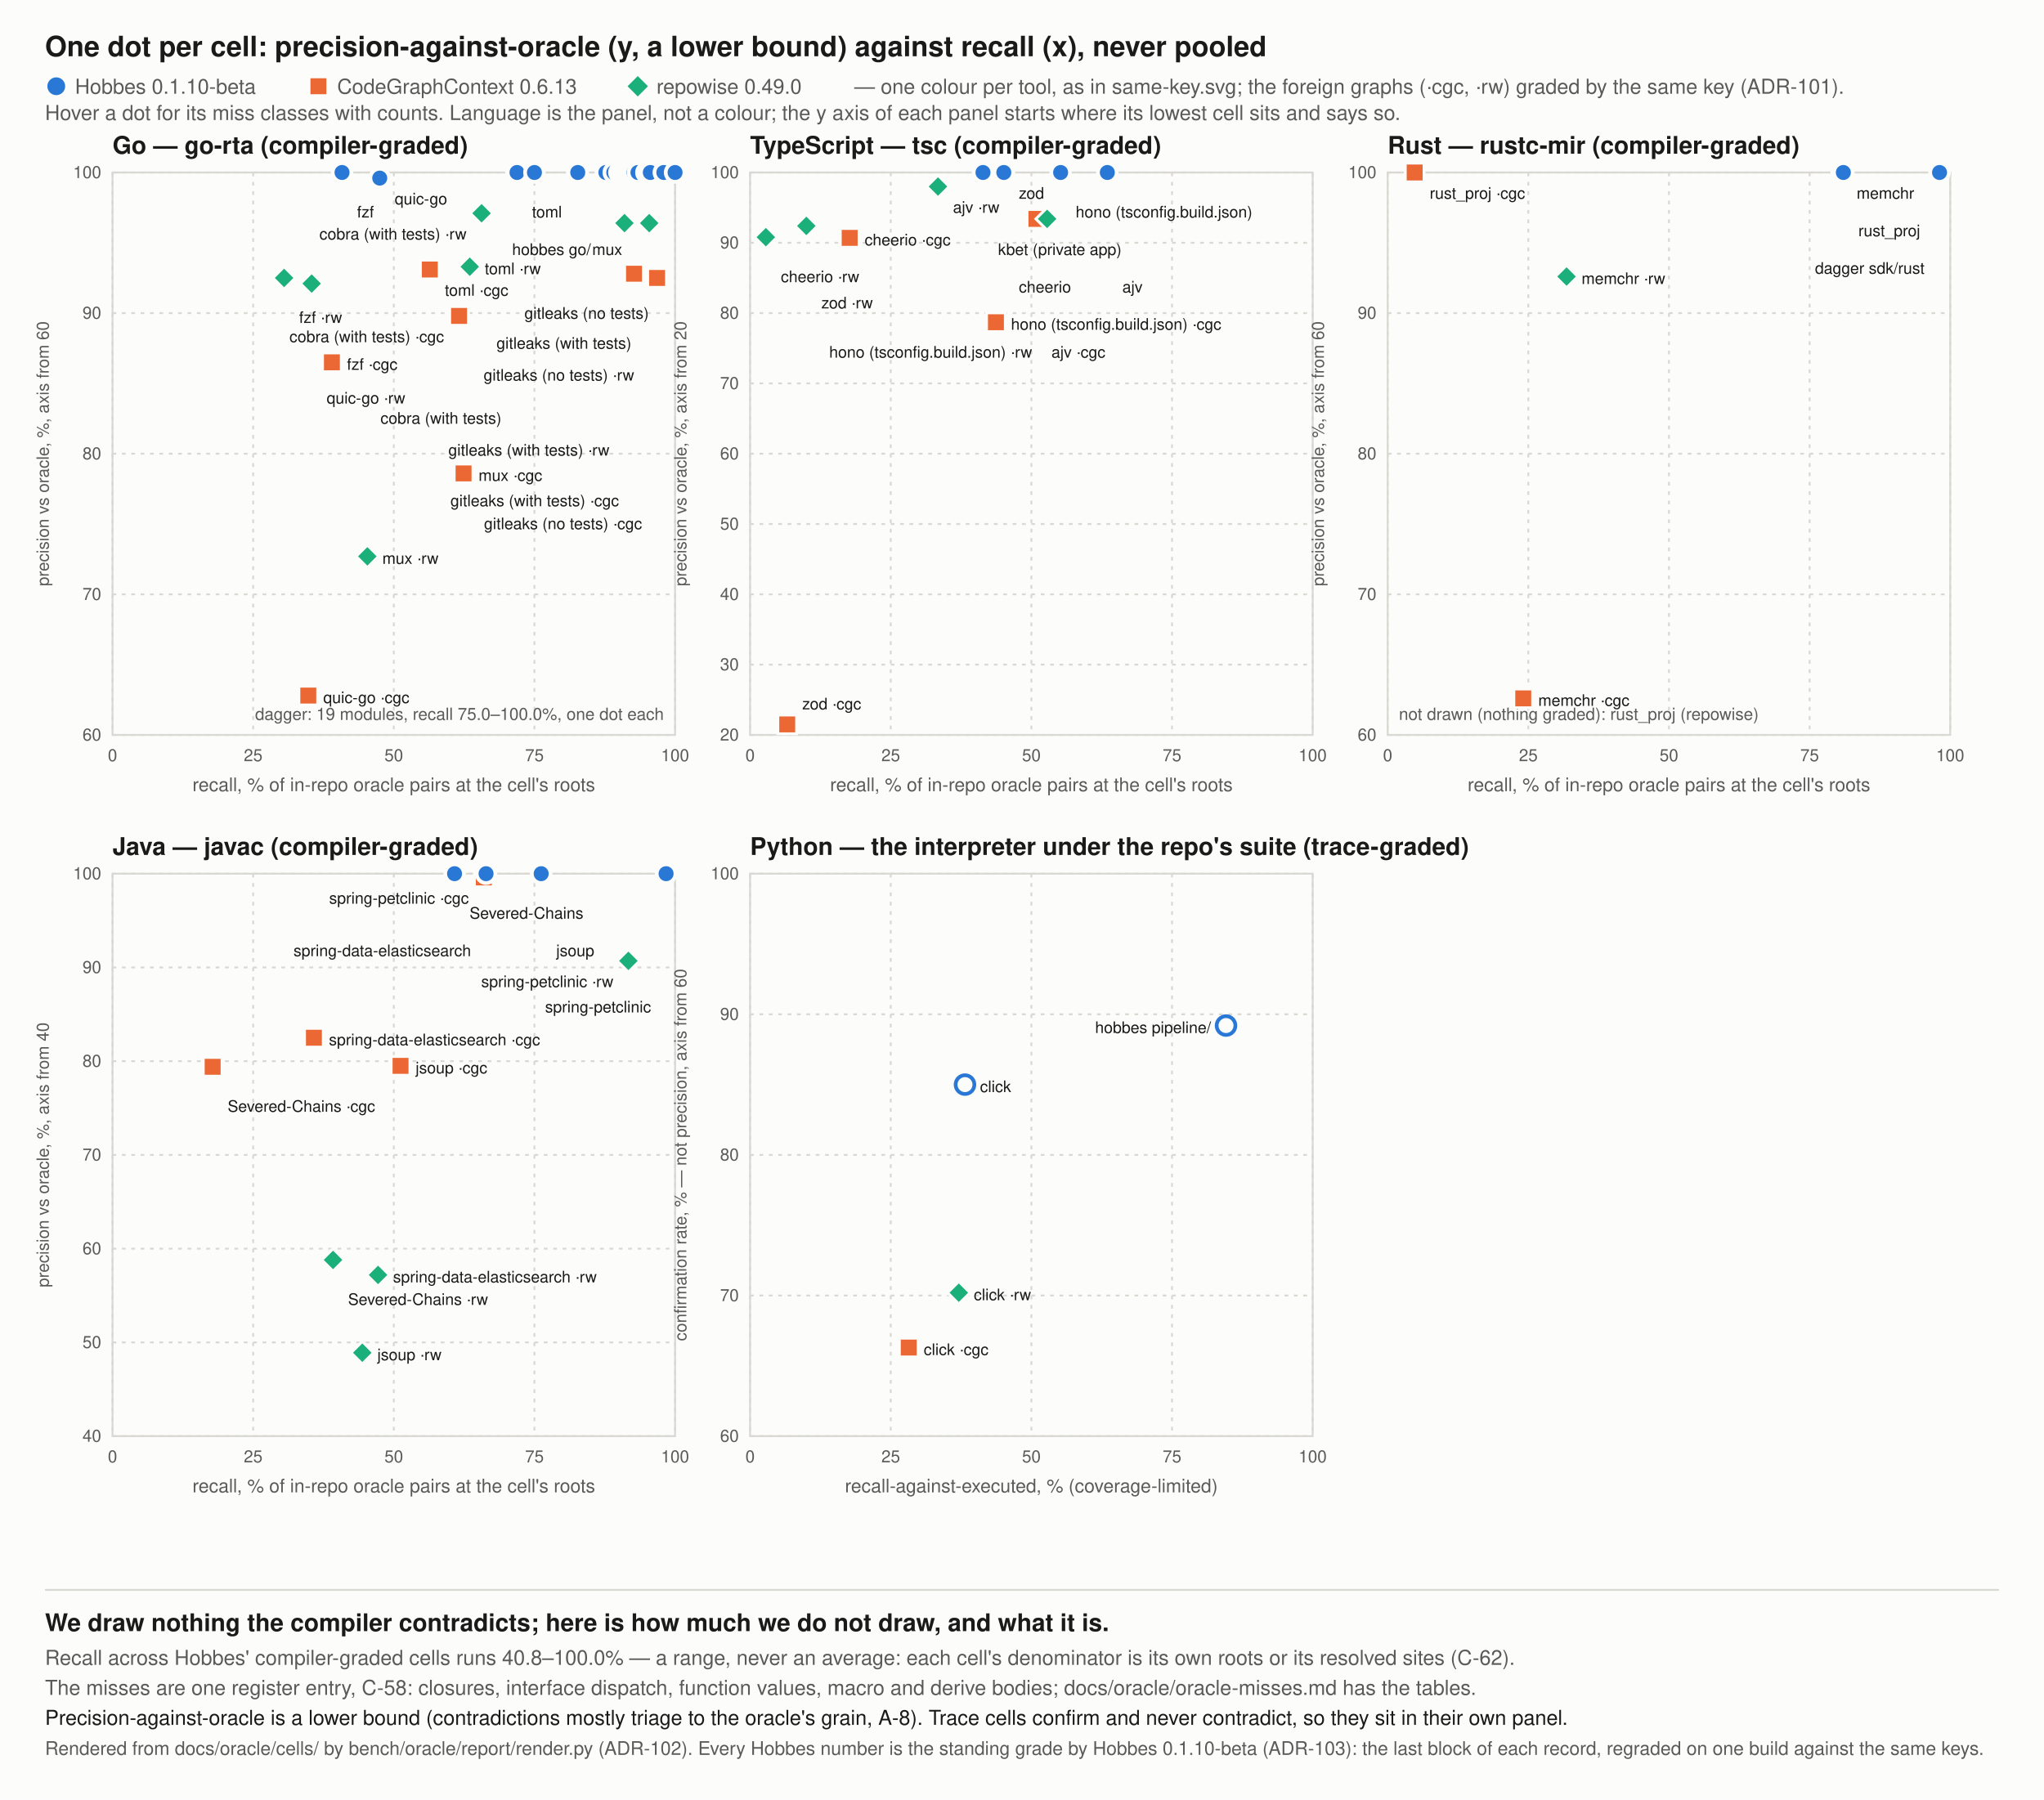
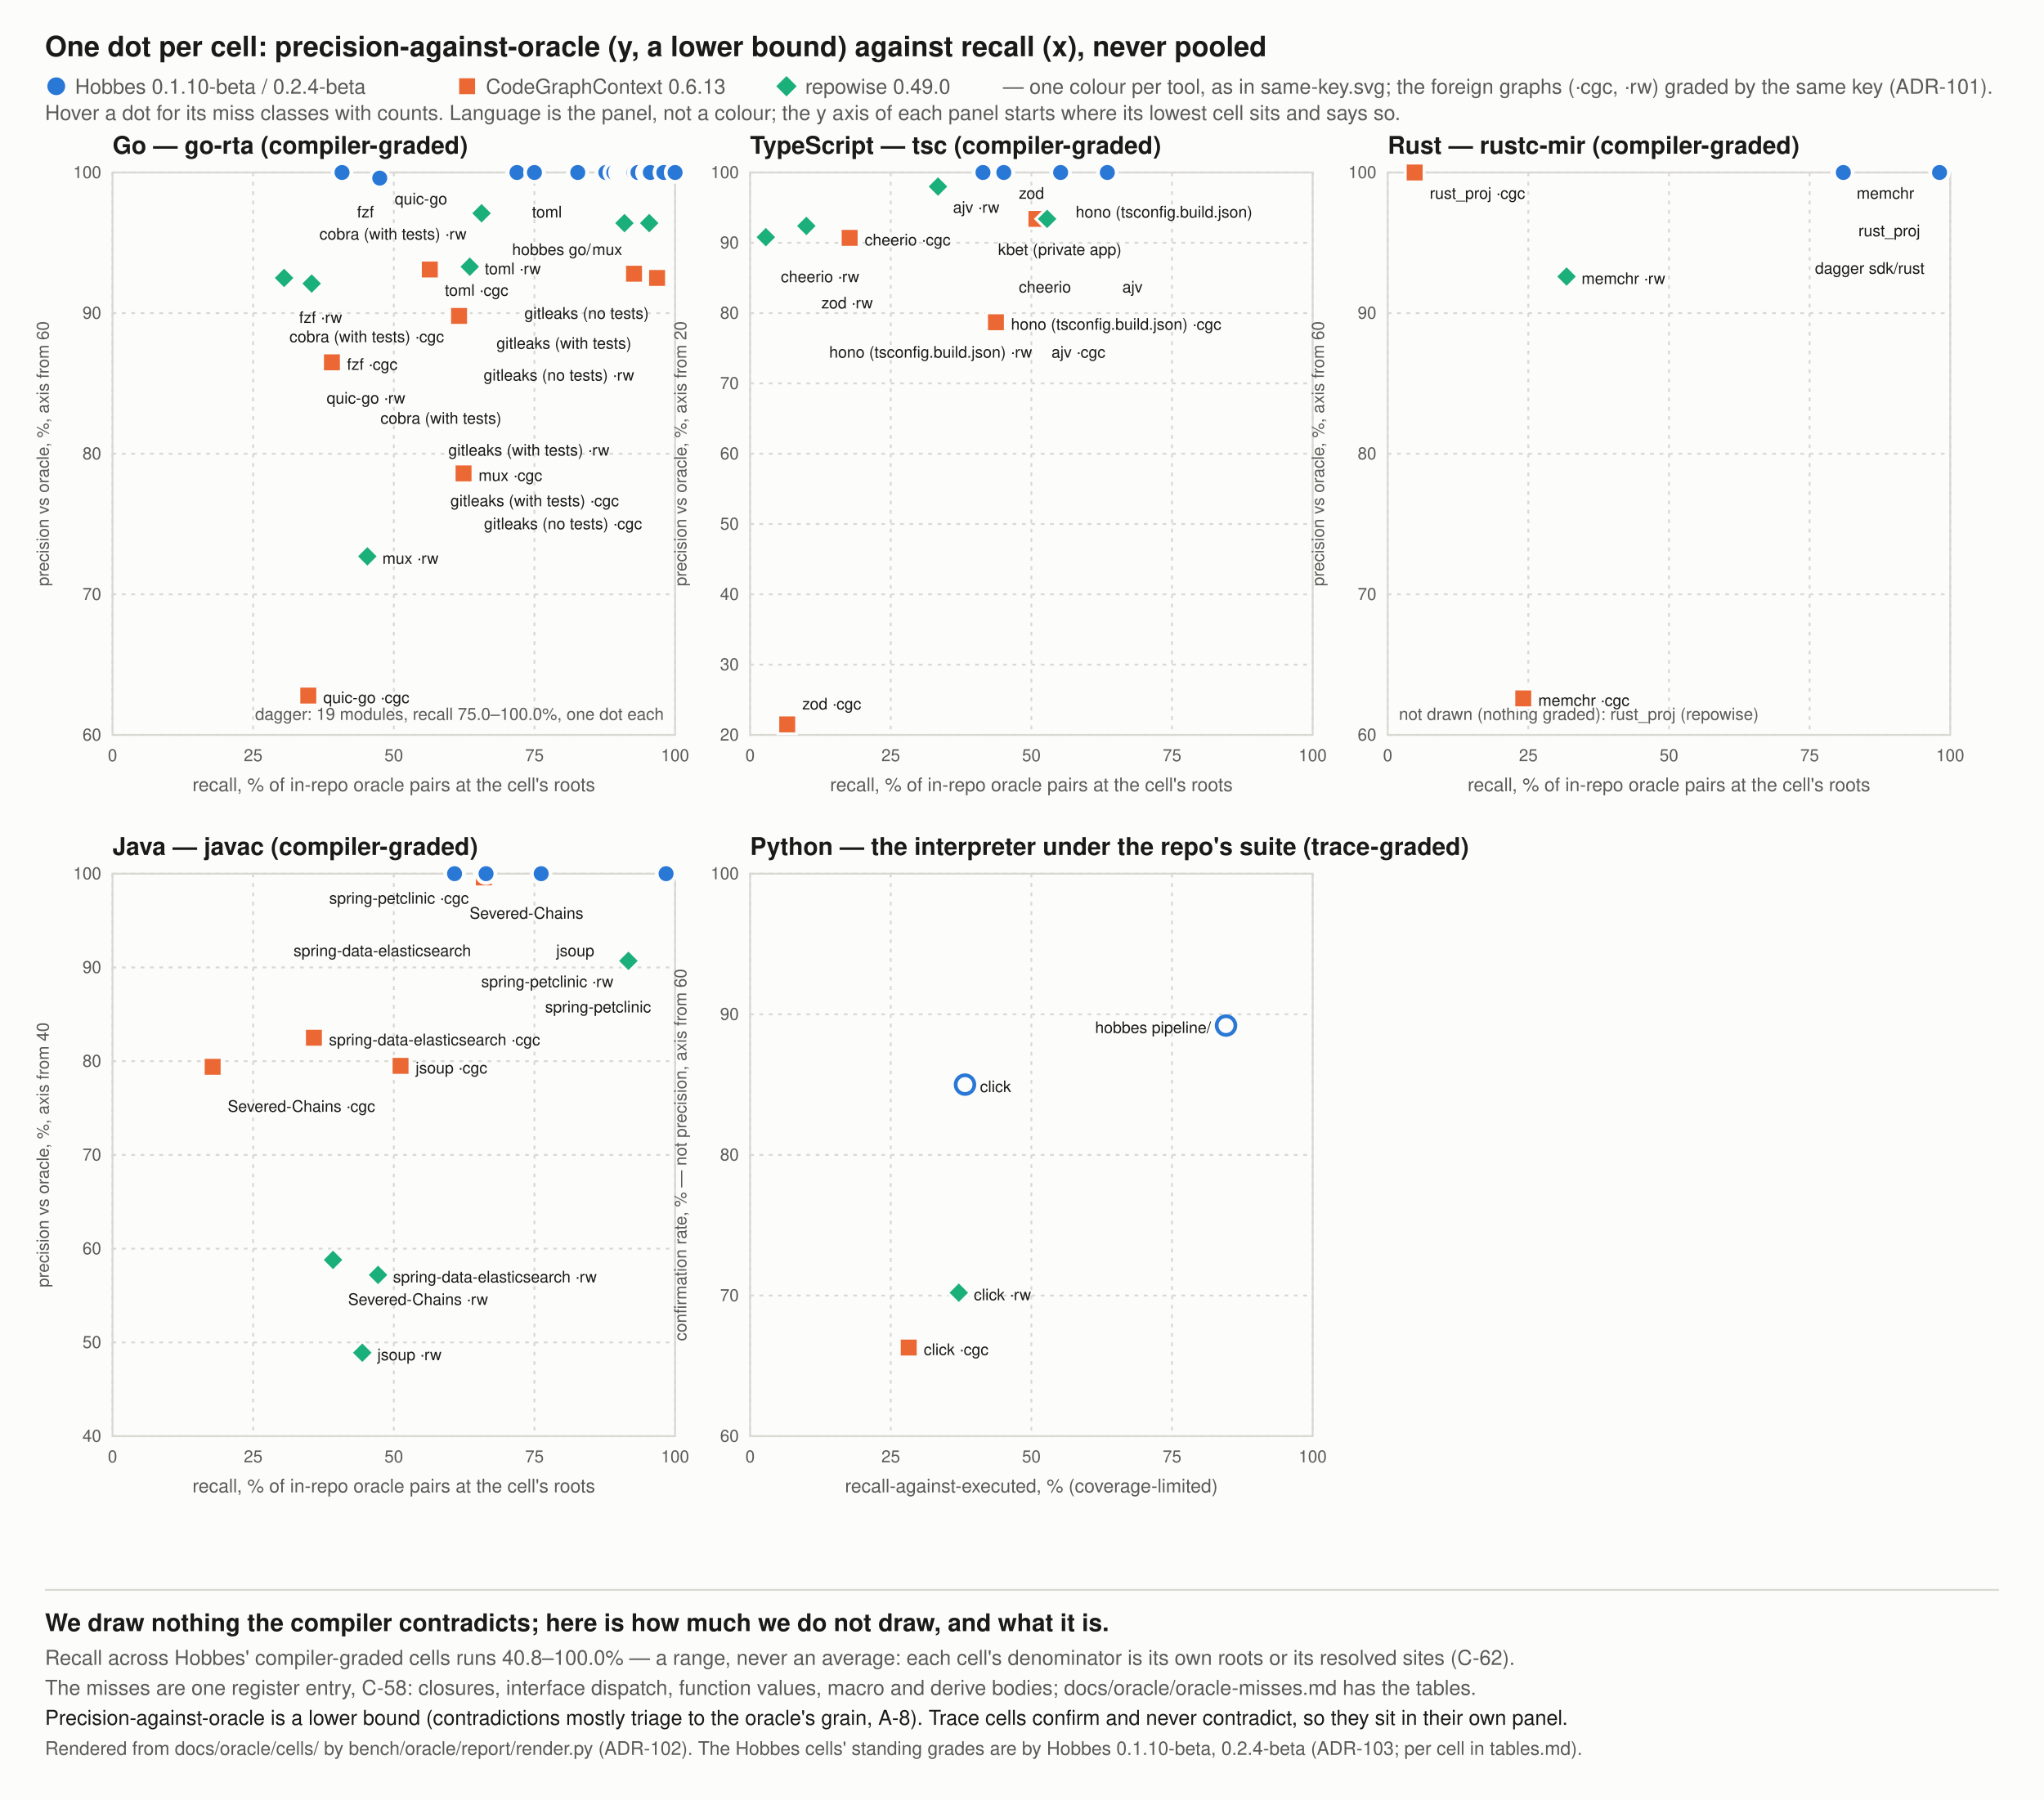
<svg xmlns="http://www.w3.org/2000/svg" width="1090" height="960" viewBox="0 0 1090 960" role="img" aria-label="Precision-against-oracle by recall, one dot per cell, per language">
  <rect width="1090" height="960" fill="#fcfcfb" />
  <text x="24" y="30" font-size="15" fill="#1a1a19" text-anchor="start" font-weight="bold" font-family="-apple-system, 'Segoe UI', Helvetica, Arial, sans-serif">One dot per cell: precision-against-oracle (y, a lower bound) against recall (x), never pooled</text>
  <g>
    <circle cx="30" cy="46" r="5.5" fill="#2a78d6" stroke="#fcfcfb" stroke-width="1.5" />
  </g>
-   <text x="40" y="50" font-size="11" fill="#5a5a57" text-anchor="start" font-weight="normal" font-family="-apple-system, 'Segoe UI', Helvetica, Arial, sans-serif">Hobbes 0.1.10-beta</text>
-   <g>
-     <rect x="164.8" y="41" width="10" height="10" fill="#eb6834" stroke="#fcfcfb" stroke-width="1.5" />
-   </g>
-   <text x="179.8" y="50" font-size="11" fill="#5a5a57" text-anchor="start" font-weight="normal" font-family="-apple-system, 'Segoe UI', Helvetica, Arial, sans-serif">CodeGraphContext 0.6.13</text>
-   <g>
-     <polygon points="340.1,39.5 346.6,46 340.1,52.5 333.6,46" fill="#1baf7a" stroke="#fcfcfb" stroke-width="1.5" />
-   </g>
-   <text x="350.1" y="50" font-size="11" fill="#5a5a57" text-anchor="start" font-weight="normal" font-family="-apple-system, 'Segoe UI', Helvetica, Arial, sans-serif">repowise 0.49.0</text>
-   <text x="455.6" y="50" font-size="11" fill="#5a5a57" text-anchor="start" font-weight="normal" font-family="-apple-system, 'Segoe UI', Helvetica, Arial, sans-serif">— one colour per tool, as in same-key.svg; the foreign graphs (·cgc, ·rw) graded by the same key (ADR-101).</text>
+   <text x="40" y="50" font-size="11" fill="#5a5a57" text-anchor="start" font-weight="normal" font-family="-apple-system, 'Segoe UI', Helvetica, Arial, sans-serif">Hobbes 0.1.10-beta / 0.2.4-beta</text>
+   <g>
+     <rect x="244.1" y="41" width="10" height="10" fill="#eb6834" stroke="#fcfcfb" stroke-width="1.5" />
+   </g>
+   <text x="259.1" y="50" font-size="11" fill="#5a5a57" text-anchor="start" font-weight="normal" font-family="-apple-system, 'Segoe UI', Helvetica, Arial, sans-serif">CodeGraphContext 0.6.13</text>
+   <g>
+     <polygon points="419.4,39.5 425.9,46 419.4,52.5 412.9,46" fill="#1baf7a" stroke="#fcfcfb" stroke-width="1.5" />
+   </g>
+   <text x="429.4" y="50" font-size="11" fill="#5a5a57" text-anchor="start" font-weight="normal" font-family="-apple-system, 'Segoe UI', Helvetica, Arial, sans-serif">repowise 0.49.0</text>
+   <text x="534.9" y="50" font-size="11" fill="#5a5a57" text-anchor="start" font-weight="normal" font-family="-apple-system, 'Segoe UI', Helvetica, Arial, sans-serif">— one colour per tool, as in same-key.svg; the foreign graphs (·cgc, ·rw) graded by the same key (ADR-101).</text>
  <text x="24" y="64" font-size="11" fill="#5a5a57" text-anchor="start" font-weight="normal" font-family="-apple-system, 'Segoe UI', Helvetica, Arial, sans-serif">Hover a dot for its miss classes with counts. Language is the panel, not a colour; the y axis of each panel starts where its lowest cell sits and says so.</text>
  <text x="60" y="82" font-size="13" fill="#1a1a19" text-anchor="start" font-weight="bold" font-family="-apple-system, 'Segoe UI', Helvetica, Arial, sans-serif">Go — go-rta (compiler-graded)</text>
  <rect x="60" y="92" width="300" height="300" fill="none" stroke="#d9d8d2" />
  <line x1="60.0" y1="92" x2="60.0" y2="392" stroke="#d9d8d2" stroke-dasharray="2 3" />
  <text x="60.0" y="406" font-size="9" fill="#5a5a57" text-anchor="middle" font-weight="normal" font-family="-apple-system, 'Segoe UI', Helvetica, Arial, sans-serif">0</text>
  <line x1="135.0" y1="92" x2="135.0" y2="392" stroke="#d9d8d2" stroke-dasharray="2 3" />
  <text x="135.0" y="406" font-size="9" fill="#5a5a57" text-anchor="middle" font-weight="normal" font-family="-apple-system, 'Segoe UI', Helvetica, Arial, sans-serif">25</text>
  <line x1="210.0" y1="92" x2="210.0" y2="392" stroke="#d9d8d2" stroke-dasharray="2 3" />
  <text x="210.0" y="406" font-size="9" fill="#5a5a57" text-anchor="middle" font-weight="normal" font-family="-apple-system, 'Segoe UI', Helvetica, Arial, sans-serif">50</text>
  <line x1="285.0" y1="92" x2="285.0" y2="392" stroke="#d9d8d2" stroke-dasharray="2 3" />
  <text x="285.0" y="406" font-size="9" fill="#5a5a57" text-anchor="middle" font-weight="normal" font-family="-apple-system, 'Segoe UI', Helvetica, Arial, sans-serif">75</text>
  <line x1="360.0" y1="92" x2="360.0" y2="392" stroke="#d9d8d2" stroke-dasharray="2 3" />
  <text x="360.0" y="406" font-size="9" fill="#5a5a57" text-anchor="middle" font-weight="normal" font-family="-apple-system, 'Segoe UI', Helvetica, Arial, sans-serif">100</text>
  <line x1="60" y1="392.0" x2="360" y2="392.0" stroke="#d9d8d2" stroke-dasharray="2 3" />
  <text x="54" y="395.0" font-size="9" fill="#5a5a57" text-anchor="end" font-weight="normal" font-family="-apple-system, 'Segoe UI', Helvetica, Arial, sans-serif">60</text>
  <line x1="60" y1="317.0" x2="360" y2="317.0" stroke="#d9d8d2" stroke-dasharray="2 3" />
  <text x="54" y="320.0" font-size="9" fill="#5a5a57" text-anchor="end" font-weight="normal" font-family="-apple-system, 'Segoe UI', Helvetica, Arial, sans-serif">70</text>
  <line x1="60" y1="242.0" x2="360" y2="242.0" stroke="#d9d8d2" stroke-dasharray="2 3" />
  <text x="54" y="245.0" font-size="9" fill="#5a5a57" text-anchor="end" font-weight="normal" font-family="-apple-system, 'Segoe UI', Helvetica, Arial, sans-serif">80</text>
  <line x1="60" y1="167.0" x2="360" y2="167.0" stroke="#d9d8d2" stroke-dasharray="2 3" />
  <text x="54" y="170.0" font-size="9" fill="#5a5a57" text-anchor="end" font-weight="normal" font-family="-apple-system, 'Segoe UI', Helvetica, Arial, sans-serif">90</text>
  <line x1="60" y1="92.0" x2="360" y2="92.0" stroke="#d9d8d2" stroke-dasharray="2 3" />
  <text x="54" y="95.0" font-size="9" fill="#5a5a57" text-anchor="end" font-weight="normal" font-family="-apple-system, 'Segoe UI', Helvetica, Arial, sans-serif">100</text>
  <text x="210.0" y="422" font-size="10" fill="#5a5a57" text-anchor="middle" font-weight="normal" font-family="-apple-system, 'Segoe UI', Helvetica, Arial, sans-serif">recall, % of in-repo oracle pairs at the cell's roots</text>
  <text x="26" y="242.0" font-size="9" fill="#5a5a57" text-anchor="middle" font-weight="normal" font-family="-apple-system, 'Segoe UI', Helvetica, Arial, sans-serif" transform="rotate(-90 26 242.0)">precision vs oracle, %, axis from 60</text>
  <g>
    <polygon points="151.5,142.25 157.5,148.25 151.5,154.25 145.5,148.25" fill="#1baf7a" stroke="#fcfcfb" stroke-width="1.5" />
  </g>
  <text x="159.5" y="172.25" font-size="8.5" fill="#1a1a19" text-anchor="start" font-weight="normal" font-family="-apple-system, 'Segoe UI', Helvetica, Arial, sans-serif">fzf ·rw</text>
  <g>
    <rect x="159.4" y="366.0" width="10" height="10" fill="#eb6834" stroke="#fcfcfb" stroke-width="1.5" />
  </g>
  <text x="172.4" y="375.0" font-size="8.5" fill="#1a1a19" text-anchor="start" font-weight="normal" font-family="-apple-system, 'Segoe UI', Helvetica, Arial, sans-serif">quic-go ·cgc</text>
  <g>
    <polygon points="166.2,145.25 172.2,151.25 166.2,157.25 160.2,151.25" fill="#1baf7a" stroke="#fcfcfb" stroke-width="1.5" />
  </g>
  <text x="174.2" y="215.25" font-size="8.5" fill="#1a1a19" text-anchor="start" font-weight="normal" font-family="-apple-system, 'Segoe UI', Helvetica, Arial, sans-serif">quic-go ·rw</text>
  <g>
    <rect x="172.0" y="188.25" width="10" height="10" fill="#eb6834" stroke="#fcfcfb" stroke-width="1.5" />
  </g>
  <text x="185.0" y="197.25" font-size="8.5" fill="#1a1a19" text-anchor="start" font-weight="normal" font-family="-apple-system, 'Segoe UI', Helvetica, Arial, sans-serif">fzf ·cgc</text>
  <g>
    <circle cx="182.4" cy="92.0" r="5" fill="#2a78d6" stroke="#fcfcfb" stroke-width="2" />
  </g>
  <text x="190.4" y="116.0" font-size="8.5" fill="#1a1a19" text-anchor="start" font-weight="normal" font-family="-apple-system, 'Segoe UI', Helvetica, Arial, sans-serif">fzf</text>
  <g>
    <polygon points="195.9,290.75 201.9,296.75 195.9,302.75 189.9,296.75" fill="#1baf7a" stroke="#fcfcfb" stroke-width="1.5" />
  </g>
  <text x="203.9" y="300.75" font-size="8.5" fill="#1a1a19" text-anchor="start" font-weight="normal" font-family="-apple-system, 'Segoe UI', Helvetica, Arial, sans-serif">mux ·rw</text>
  <g>
    <circle cx="202.5" cy="95" r="5" fill="#2a78d6" stroke="#fcfcfb" stroke-width="2" />
  </g>
  <text x="210.5" y="109" font-size="8.5" fill="#1a1a19" text-anchor="start" font-weight="normal" font-family="-apple-system, 'Segoe UI', Helvetica, Arial, sans-serif">quic-go</text>
  <g>
    <rect x="224.2" y="138.75" width="10" height="10" fill="#eb6834" stroke="#fcfcfb" stroke-width="1.5" />
  </g>
  <text x="237.2" y="157.75" font-size="8.5" fill="#1a1a19" text-anchor="start" font-weight="normal" font-family="-apple-system, 'Segoe UI', Helvetica, Arial, sans-serif">toml ·cgc</text>
  <g>
    <rect x="239.8" y="163.5" width="10" height="10" fill="#eb6834" stroke="#fcfcfb" stroke-width="1.5" />
  </g>
  <text x="236.8" y="182.5" font-size="8.5" fill="#1a1a19" text-anchor="end" font-weight="normal" font-family="-apple-system, 'Segoe UI', Helvetica, Arial, sans-serif">cobra (with tests) ·cgc</text>
  <g>
    <rect x="242.2" y="247.5" width="10" height="10" fill="#eb6834" stroke="#fcfcfb" stroke-width="1.5" />
  </g>
  <text x="255.2" y="256.5" font-size="8.5" fill="#1a1a19" text-anchor="start" font-weight="normal" font-family="-apple-system, 'Segoe UI', Helvetica, Arial, sans-serif">mux ·cgc</text>
  <g>
    <polygon points="250.5,136.25 256.5,142.25 250.5,148.25 244.5,142.25" fill="#1baf7a" stroke="#fcfcfb" stroke-width="1.5" />
  </g>
  <text x="258.5" y="146.25" font-size="8.5" fill="#1a1a19" text-anchor="start" font-weight="normal" font-family="-apple-system, 'Segoe UI', Helvetica, Arial, sans-serif">toml ·rw</text>
  <g>
    <polygon points="256.8,107.75 262.8,113.75 256.8,119.75 250.8,113.75" fill="#1baf7a" stroke="#fcfcfb" stroke-width="1.5" />
  </g>
  <text x="248.8" y="127.75" font-size="8.5" fill="#1a1a19" text-anchor="end" font-weight="normal" font-family="-apple-system, 'Segoe UI', Helvetica, Arial, sans-serif">cobra (with tests) ·rw</text>
  <g>
    <circle cx="275.4" cy="92.0" r="5" fill="#2a78d6" stroke="#fcfcfb" stroke-width="2" />
  </g>
  <text x="267.4" y="226.0" font-size="8.5" fill="#1a1a19" text-anchor="end" font-weight="normal" font-family="-apple-system, 'Segoe UI', Helvetica, Arial, sans-serif">cobra (with tests)</text>
  <g>
    <circle cx="275.7" cy="92.0" r="5" fill="#2a78d6" stroke="#fcfcfb" stroke-width="2" />
  </g>
  <text x="283.7" y="116.0" font-size="8.5" fill="#1a1a19" text-anchor="start" font-weight="normal" font-family="-apple-system, 'Segoe UI', Helvetica, Arial, sans-serif">toml</text>
  <g>
    <circle cx="285.0" cy="92.0" r="5" fill="#2a78d6" stroke="#fcfcfb" stroke-width="2" />
  </g>
  <g>
    <circle cx="307.8" cy="92.0" r="5" fill="#2a78d6" stroke="#fcfcfb" stroke-width="2" />
  </g>
  <text x="315.8" y="136.0" font-size="8.5" fill="#1a1a19" text-anchor="start" font-weight="normal" font-family="-apple-system, 'Segoe UI', Helvetica, Arial, sans-serif">mux</text>
  <g>
    <circle cx="308.1" cy="92.0" r="5" fill="#2a78d6" stroke="#fcfcfb" stroke-width="2" />
  </g>
  <g>
    <circle cx="323.1" cy="92.0" r="5" fill="#2a78d6" stroke="#fcfcfb" stroke-width="2" />
  </g>
  <text x="315.1" y="136.0" font-size="8.5" fill="#1a1a19" text-anchor="end" font-weight="normal" font-family="-apple-system, 'Segoe UI', Helvetica, Arial, sans-serif">hobbes go/</text>
  <g>
    <circle cx="327.3" cy="92.0" r="5" fill="#2a78d6" stroke="#fcfcfb" stroke-width="2" />
  </g>
  <g>
    <circle cx="330.3" cy="92.0" r="5" fill="#2a78d6" stroke="#fcfcfb" stroke-width="2" />
  </g>
  <g>
    <circle cx="330.9" cy="92.0" r="5" fill="#2a78d6" stroke="#fcfcfb" stroke-width="2" />
  </g>
  <g>
    <circle cx="332.4" cy="92.0" r="5" fill="#2a78d6" stroke="#fcfcfb" stroke-width="2" />
  </g>
  <g>
    <circle cx="332.7" cy="92.0" r="5" fill="#2a78d6" stroke="#fcfcfb" stroke-width="2" />
  </g>
  <g>
    <polygon points="333.0,113 339.0,119 333.0,125 327.0,119" fill="#1baf7a" stroke="#fcfcfb" stroke-width="1.5" />
  </g>
  <text x="325.0" y="243" font-size="8.5" fill="#1a1a19" text-anchor="end" font-weight="normal" font-family="-apple-system, 'Segoe UI', Helvetica, Arial, sans-serif">gitleaks (with tests) ·rw</text>
  <g>
    <circle cx="333.3" cy="92.0" r="5" fill="#2a78d6" stroke="#fcfcfb" stroke-width="2" />
  </g>
  <g>
    <circle cx="334.5" cy="92.0" r="5" fill="#2a78d6" stroke="#fcfcfb" stroke-width="2" />
  </g>
  <g>
    <circle cx="334.5" cy="92.0" r="5" fill="#2a78d6" stroke="#fcfcfb" stroke-width="2" />
  </g>
  <g>
    <circle cx="335.1" cy="92.0" r="5" fill="#2a78d6" stroke="#fcfcfb" stroke-width="2" />
  </g>
  <g>
    <circle cx="336.3" cy="92.0" r="5" fill="#2a78d6" stroke="#fcfcfb" stroke-width="2" />
  </g>
  <g>
    <circle cx="337.8" cy="92.0" r="5" fill="#2a78d6" stroke="#fcfcfb" stroke-width="2" />
  </g>
  <g>
    <rect x="333.1" y="141.0" width="10" height="10" fill="#eb6834" stroke="#fcfcfb" stroke-width="1.5" />
  </g>
  <text x="330.1" y="270.0" font-size="8.5" fill="#1a1a19" text-anchor="end" font-weight="normal" font-family="-apple-system, 'Segoe UI', Helvetica, Arial, sans-serif">gitleaks (with tests) ·cgc</text>
  <g>
    <circle cx="338.1" cy="92.0" r="5" fill="#2a78d6" stroke="#fcfcfb" stroke-width="2" />
  </g>
  <g>
    <circle cx="340.2" cy="92.0" r="5" fill="#2a78d6" stroke="#fcfcfb" stroke-width="2" />
  </g>
  <g>
    <circle cx="344.7" cy="92.0" r="5" fill="#2a78d6" stroke="#fcfcfb" stroke-width="2" />
  </g>
  <text x="336.7" y="186.0" font-size="8.5" fill="#1a1a19" text-anchor="end" font-weight="normal" font-family="-apple-system, 'Segoe UI', Helvetica, Arial, sans-serif">gitleaks (with tests)</text>
  <g>
    <circle cx="345.0" cy="92.0" r="5" fill="#2a78d6" stroke="#fcfcfb" stroke-width="2" />
  </g>
  <g>
    <polygon points="346.2,113 352.2,119 346.2,125 340.2,119" fill="#1baf7a" stroke="#fcfcfb" stroke-width="1.5" />
  </g>
  <text x="338.2" y="203" font-size="8.5" fill="#1a1a19" text-anchor="end" font-weight="normal" font-family="-apple-system, 'Segoe UI', Helvetica, Arial, sans-serif">gitleaks (no tests) ·rw</text>
  <g>
    <circle cx="346.8" cy="92.0" r="5" fill="#2a78d6" stroke="#fcfcfb" stroke-width="2" />
  </g>
  <g>
    <circle cx="346.8" cy="92.0" r="5" fill="#2a78d6" stroke="#fcfcfb" stroke-width="2" />
  </g>
  <g>
    <rect x="345.4" y="143.25" width="10" height="10" fill="#eb6834" stroke="#fcfcfb" stroke-width="1.5" />
  </g>
  <text x="342.4" y="282.25" font-size="8.5" fill="#1a1a19" text-anchor="end" font-weight="normal" font-family="-apple-system, 'Segoe UI', Helvetica, Arial, sans-serif">gitleaks (no tests) ·cgc</text>
  <g>
    <circle cx="354.0" cy="92.0" r="5" fill="#2a78d6" stroke="#fcfcfb" stroke-width="2" />
  </g>
  <text x="346.0" y="170.0" font-size="8.5" fill="#1a1a19" text-anchor="end" font-weight="normal" font-family="-apple-system, 'Segoe UI', Helvetica, Arial, sans-serif">gitleaks (no tests)</text>
  <g>
    <circle cx="360.0" cy="92.0" r="5" fill="#2a78d6" stroke="#fcfcfb" stroke-width="2" />
  </g>
  <text x="354" y="384" font-size="9" fill="#5a5a57" text-anchor="end" font-weight="normal" font-family="-apple-system, 'Segoe UI', Helvetica, Arial, sans-serif">dagger: 19 modules, recall 75.0–100.0%, one dot each</text>
  <text x="400" y="82" font-size="13" fill="#1a1a19" text-anchor="start" font-weight="bold" font-family="-apple-system, 'Segoe UI', Helvetica, Arial, sans-serif">TypeScript — tsc (compiler-graded)</text>
  <rect x="400" y="92" width="300" height="300" fill="none" stroke="#d9d8d2" />
  <line x1="400.0" y1="92" x2="400.0" y2="392" stroke="#d9d8d2" stroke-dasharray="2 3" />
  <text x="400.0" y="406" font-size="9" fill="#5a5a57" text-anchor="middle" font-weight="normal" font-family="-apple-system, 'Segoe UI', Helvetica, Arial, sans-serif">0</text>
  <line x1="475.0" y1="92" x2="475.0" y2="392" stroke="#d9d8d2" stroke-dasharray="2 3" />
  <text x="475.0" y="406" font-size="9" fill="#5a5a57" text-anchor="middle" font-weight="normal" font-family="-apple-system, 'Segoe UI', Helvetica, Arial, sans-serif">25</text>
  <line x1="550.0" y1="92" x2="550.0" y2="392" stroke="#d9d8d2" stroke-dasharray="2 3" />
  <text x="550.0" y="406" font-size="9" fill="#5a5a57" text-anchor="middle" font-weight="normal" font-family="-apple-system, 'Segoe UI', Helvetica, Arial, sans-serif">50</text>
  <line x1="625.0" y1="92" x2="625.0" y2="392" stroke="#d9d8d2" stroke-dasharray="2 3" />
  <text x="625.0" y="406" font-size="9" fill="#5a5a57" text-anchor="middle" font-weight="normal" font-family="-apple-system, 'Segoe UI', Helvetica, Arial, sans-serif">75</text>
  <line x1="700.0" y1="92" x2="700.0" y2="392" stroke="#d9d8d2" stroke-dasharray="2 3" />
  <text x="700.0" y="406" font-size="9" fill="#5a5a57" text-anchor="middle" font-weight="normal" font-family="-apple-system, 'Segoe UI', Helvetica, Arial, sans-serif">100</text>
  <line x1="400" y1="392.0" x2="700" y2="392.0" stroke="#d9d8d2" stroke-dasharray="2 3" />
  <text x="394" y="395.0" font-size="9" fill="#5a5a57" text-anchor="end" font-weight="normal" font-family="-apple-system, 'Segoe UI', Helvetica, Arial, sans-serif">20</text>
  <line x1="400" y1="354.5" x2="700" y2="354.5" stroke="#d9d8d2" stroke-dasharray="2 3" />
  <text x="394" y="357.5" font-size="9" fill="#5a5a57" text-anchor="end" font-weight="normal" font-family="-apple-system, 'Segoe UI', Helvetica, Arial, sans-serif">30</text>
  <line x1="400" y1="317.0" x2="700" y2="317.0" stroke="#d9d8d2" stroke-dasharray="2 3" />
  <text x="394" y="320.0" font-size="9" fill="#5a5a57" text-anchor="end" font-weight="normal" font-family="-apple-system, 'Segoe UI', Helvetica, Arial, sans-serif">40</text>
  <line x1="400" y1="279.5" x2="700" y2="279.5" stroke="#d9d8d2" stroke-dasharray="2 3" />
  <text x="394" y="282.5" font-size="9" fill="#5a5a57" text-anchor="end" font-weight="normal" font-family="-apple-system, 'Segoe UI', Helvetica, Arial, sans-serif">50</text>
  <line x1="400" y1="242.0" x2="700" y2="242.0" stroke="#d9d8d2" stroke-dasharray="2 3" />
  <text x="394" y="245.0" font-size="9" fill="#5a5a57" text-anchor="end" font-weight="normal" font-family="-apple-system, 'Segoe UI', Helvetica, Arial, sans-serif">60</text>
  <line x1="400" y1="204.5" x2="700" y2="204.5" stroke="#d9d8d2" stroke-dasharray="2 3" />
  <text x="394" y="207.5" font-size="9" fill="#5a5a57" text-anchor="end" font-weight="normal" font-family="-apple-system, 'Segoe UI', Helvetica, Arial, sans-serif">70</text>
  <line x1="400" y1="167.0" x2="700" y2="167.0" stroke="#d9d8d2" stroke-dasharray="2 3" />
  <text x="394" y="170.0" font-size="9" fill="#5a5a57" text-anchor="end" font-weight="normal" font-family="-apple-system, 'Segoe UI', Helvetica, Arial, sans-serif">80</text>
  <line x1="400" y1="129.5" x2="700" y2="129.5" stroke="#d9d8d2" stroke-dasharray="2 3" />
  <text x="394" y="132.5" font-size="9" fill="#5a5a57" text-anchor="end" font-weight="normal" font-family="-apple-system, 'Segoe UI', Helvetica, Arial, sans-serif">90</text>
  <line x1="400" y1="92.0" x2="700" y2="92.0" stroke="#d9d8d2" stroke-dasharray="2 3" />
  <text x="394" y="95.0" font-size="9" fill="#5a5a57" text-anchor="end" font-weight="normal" font-family="-apple-system, 'Segoe UI', Helvetica, Arial, sans-serif">100</text>
  <text x="550.0" y="422" font-size="10" fill="#5a5a57" text-anchor="middle" font-weight="normal" font-family="-apple-system, 'Segoe UI', Helvetica, Arial, sans-serif">recall, % of in-repo oracle pairs at the cell's roots</text>
  <text x="366" y="242.0" font-size="9" fill="#5a5a57" text-anchor="middle" font-weight="normal" font-family="-apple-system, 'Segoe UI', Helvetica, Arial, sans-serif" transform="rotate(-90 366 242.0)">precision vs oracle, %, axis from 20</text>
  <g>
    <polygon points="408.4,120.5 414.4,126.5 408.4,132.5 402.4,126.5" fill="#1baf7a" stroke="#fcfcfb" stroke-width="1.5" />
  </g>
  <text x="416.4" y="150.5" font-size="8.5" fill="#1a1a19" text-anchor="start" font-weight="normal" font-family="-apple-system, 'Segoe UI', Helvetica, Arial, sans-serif">cheerio ·rw</text>
  <g>
    <rect x="414.8" y="381.375" width="10" height="10" fill="#eb6834" stroke="#fcfcfb" stroke-width="1.5" />
  </g>
  <text x="427.8" y="378.375" font-size="8.5" fill="#1a1a19" text-anchor="start" font-weight="normal" font-family="-apple-system, 'Segoe UI', Helvetica, Arial, sans-serif">zod ·cgc</text>
  <g>
    <polygon points="430.0,114.5 436.0,120.5 430.0,126.5 424.0,120.5" fill="#1baf7a" stroke="#fcfcfb" stroke-width="1.5" />
  </g>
  <text x="438.0" y="164.5" font-size="8.5" fill="#1a1a19" text-anchor="start" font-weight="normal" font-family="-apple-system, 'Segoe UI', Helvetica, Arial, sans-serif">zod ·rw</text>
  <g>
    <rect x="448.1" y="121.875" width="10" height="10" fill="#eb6834" stroke="#fcfcfb" stroke-width="1.5" />
  </g>
  <text x="461.1" y="130.875" font-size="8.5" fill="#1a1a19" text-anchor="start" font-weight="normal" font-family="-apple-system, 'Segoe UI', Helvetica, Arial, sans-serif">cheerio ·cgc</text>
  <g>
    <polygon points="500.2,93.5 506.2,99.5 500.2,105.5 494.2,99.5" fill="#1baf7a" stroke="#fcfcfb" stroke-width="1.5" />
  </g>
  <text x="508.2" y="113.5" font-size="8.5" fill="#1a1a19" text-anchor="start" font-weight="normal" font-family="-apple-system, 'Segoe UI', Helvetica, Arial, sans-serif">ajv ·rw</text>
  <g>
    <circle cx="524.2" cy="92.0" r="5" fill="#2a78d6" stroke="#fcfcfb" stroke-width="2" />
  </g>
  <text x="532.2" y="136.0" font-size="8.5" fill="#1a1a19" text-anchor="start" font-weight="normal" font-family="-apple-system, 'Segoe UI', Helvetica, Arial, sans-serif">kbet (private app)</text>
  <g>
    <rect x="526.1" y="166.875" width="10" height="10" fill="#eb6834" stroke="#fcfcfb" stroke-width="1.5" />
  </g>
  <text x="539.1" y="175.875" font-size="8.5" fill="#1a1a19" text-anchor="start" font-weight="normal" font-family="-apple-system, 'Segoe UI', Helvetica, Arial, sans-serif">hono (tsconfig.build.json) ·cgc</text>
  <g>
    <circle cx="535.3" cy="92.0" r="5" fill="#2a78d6" stroke="#fcfcfb" stroke-width="2" />
  </g>
  <text x="543.3" y="156.0" font-size="8.5" fill="#1a1a19" text-anchor="start" font-weight="normal" font-family="-apple-system, 'Segoe UI', Helvetica, Arial, sans-serif">cheerio</text>
  <g>
    <circle cx="535.3" cy="92.0" r="5" fill="#2a78d6" stroke="#fcfcfb" stroke-width="2" />
  </g>
  <text x="543.3" y="106.0" font-size="8.5" fill="#1a1a19" text-anchor="start" font-weight="normal" font-family="-apple-system, 'Segoe UI', Helvetica, Arial, sans-serif">zod</text>
  <g>
    <rect x="547.7" y="111.75" width="10" height="10" fill="#eb6834" stroke="#fcfcfb" stroke-width="1.5" />
  </g>
  <text x="560.7" y="190.75" font-size="8.5" fill="#1a1a19" text-anchor="start" font-weight="normal" font-family="-apple-system, 'Segoe UI', Helvetica, Arial, sans-serif">ajv ·cgc</text>
  <g>
    <polygon points="558.4,110.75 564.4,116.75 558.4,122.75 552.4,116.75" fill="#1baf7a" stroke="#fcfcfb" stroke-width="1.5" />
  </g>
  <text x="550.4" y="190.75" font-size="8.5" fill="#1a1a19" text-anchor="end" font-weight="normal" font-family="-apple-system, 'Segoe UI', Helvetica, Arial, sans-serif">hono (tsconfig.build.json) ·rw</text>
  <g>
    <circle cx="565.6" cy="92.0" r="5" fill="#2a78d6" stroke="#fcfcfb" stroke-width="2" />
  </g>
  <text x="573.6" y="116.0" font-size="8.5" fill="#1a1a19" text-anchor="start" font-weight="normal" font-family="-apple-system, 'Segoe UI', Helvetica, Arial, sans-serif">hono (tsconfig.build.json)</text>
  <g>
    <circle cx="590.5" cy="92.0" r="5" fill="#2a78d6" stroke="#fcfcfb" stroke-width="2" />
  </g>
  <text x="598.5" y="156.0" font-size="8.5" fill="#1a1a19" text-anchor="start" font-weight="normal" font-family="-apple-system, 'Segoe UI', Helvetica, Arial, sans-serif">ajv</text>
  <text x="740" y="82" font-size="13" fill="#1a1a19" text-anchor="start" font-weight="bold" font-family="-apple-system, 'Segoe UI', Helvetica, Arial, sans-serif">Rust — rustc-mir (compiler-graded)</text>
  <rect x="740" y="92" width="300" height="300" fill="none" stroke="#d9d8d2" />
  <line x1="740.0" y1="92" x2="740.0" y2="392" stroke="#d9d8d2" stroke-dasharray="2 3" />
  <text x="740.0" y="406" font-size="9" fill="#5a5a57" text-anchor="middle" font-weight="normal" font-family="-apple-system, 'Segoe UI', Helvetica, Arial, sans-serif">0</text>
  <line x1="815.0" y1="92" x2="815.0" y2="392" stroke="#d9d8d2" stroke-dasharray="2 3" />
  <text x="815.0" y="406" font-size="9" fill="#5a5a57" text-anchor="middle" font-weight="normal" font-family="-apple-system, 'Segoe UI', Helvetica, Arial, sans-serif">25</text>
  <line x1="890.0" y1="92" x2="890.0" y2="392" stroke="#d9d8d2" stroke-dasharray="2 3" />
  <text x="890.0" y="406" font-size="9" fill="#5a5a57" text-anchor="middle" font-weight="normal" font-family="-apple-system, 'Segoe UI', Helvetica, Arial, sans-serif">50</text>
  <line x1="965.0" y1="92" x2="965.0" y2="392" stroke="#d9d8d2" stroke-dasharray="2 3" />
  <text x="965.0" y="406" font-size="9" fill="#5a5a57" text-anchor="middle" font-weight="normal" font-family="-apple-system, 'Segoe UI', Helvetica, Arial, sans-serif">75</text>
  <line x1="1040.0" y1="92" x2="1040.0" y2="392" stroke="#d9d8d2" stroke-dasharray="2 3" />
  <text x="1040.0" y="406" font-size="9" fill="#5a5a57" text-anchor="middle" font-weight="normal" font-family="-apple-system, 'Segoe UI', Helvetica, Arial, sans-serif">100</text>
  <line x1="740" y1="392.0" x2="1040" y2="392.0" stroke="#d9d8d2" stroke-dasharray="2 3" />
  <text x="734" y="395.0" font-size="9" fill="#5a5a57" text-anchor="end" font-weight="normal" font-family="-apple-system, 'Segoe UI', Helvetica, Arial, sans-serif">60</text>
  <line x1="740" y1="317.0" x2="1040" y2="317.0" stroke="#d9d8d2" stroke-dasharray="2 3" />
  <text x="734" y="320.0" font-size="9" fill="#5a5a57" text-anchor="end" font-weight="normal" font-family="-apple-system, 'Segoe UI', Helvetica, Arial, sans-serif">70</text>
  <line x1="740" y1="242.0" x2="1040" y2="242.0" stroke="#d9d8d2" stroke-dasharray="2 3" />
  <text x="734" y="245.0" font-size="9" fill="#5a5a57" text-anchor="end" font-weight="normal" font-family="-apple-system, 'Segoe UI', Helvetica, Arial, sans-serif">80</text>
  <line x1="740" y1="167.0" x2="1040" y2="167.0" stroke="#d9d8d2" stroke-dasharray="2 3" />
  <text x="734" y="170.0" font-size="9" fill="#5a5a57" text-anchor="end" font-weight="normal" font-family="-apple-system, 'Segoe UI', Helvetica, Arial, sans-serif">90</text>
  <line x1="740" y1="92.0" x2="1040" y2="92.0" stroke="#d9d8d2" stroke-dasharray="2 3" />
  <text x="734" y="95.0" font-size="9" fill="#5a5a57" text-anchor="end" font-weight="normal" font-family="-apple-system, 'Segoe UI', Helvetica, Arial, sans-serif">100</text>
  <text x="890.0" y="422" font-size="10" fill="#5a5a57" text-anchor="middle" font-weight="normal" font-family="-apple-system, 'Segoe UI', Helvetica, Arial, sans-serif">recall, % of in-repo oracle pairs at the cell's roots</text>
  <text x="706" y="242.0" font-size="9" fill="#5a5a57" text-anchor="middle" font-weight="normal" font-family="-apple-system, 'Segoe UI', Helvetica, Arial, sans-serif" transform="rotate(-90 706 242.0)">precision vs oracle, %, axis from 60</text>
  <text x="746" y="384" font-size="9" fill="#5a5a57" text-anchor="start" font-weight="normal" font-family="-apple-system, 'Segoe UI', Helvetica, Arial, sans-serif">not drawn (nothing graded): rust_proj (repowise)</text>
  <g>
    <rect x="749.4" y="87.0" width="10" height="10" fill="#eb6834" stroke="#fcfcfb" stroke-width="1.5" />
  </g>
  <text x="762.4" y="106.0" font-size="8.5" fill="#1a1a19" text-anchor="start" font-weight="normal" font-family="-apple-system, 'Segoe UI', Helvetica, Arial, sans-serif">rust_proj ·cgc</text>
  <g>
    <rect x="807.3" y="367.5" width="10" height="10" fill="#eb6834" stroke="#fcfcfb" stroke-width="1.5" />
  </g>
  <text x="820.3" y="376.5" font-size="8.5" fill="#1a1a19" text-anchor="start" font-weight="normal" font-family="-apple-system, 'Segoe UI', Helvetica, Arial, sans-serif">memchr ·cgc</text>
  <g>
    <polygon points="835.4,141.5 841.4,147.5 835.4,153.5 829.4,147.5" fill="#1baf7a" stroke="#fcfcfb" stroke-width="1.5" />
  </g>
  <text x="843.4" y="151.5" font-size="8.5" fill="#1a1a19" text-anchor="start" font-weight="normal" font-family="-apple-system, 'Segoe UI', Helvetica, Arial, sans-serif">memchr ·rw</text>
  <g>
    <circle cx="982.1" cy="92.0" r="5" fill="#2a78d6" stroke="#fcfcfb" stroke-width="2" />
  </g>
  <text x="990.1" y="106.0" font-size="8.5" fill="#1a1a19" text-anchor="start" font-weight="normal" font-family="-apple-system, 'Segoe UI', Helvetica, Arial, sans-serif">memchr</text>
  <g>
    <circle cx="983.0" cy="92.0" r="5" fill="#2a78d6" stroke="#fcfcfb" stroke-width="2" />
  </g>
  <text x="991.0" y="126.0" font-size="8.5" fill="#1a1a19" text-anchor="start" font-weight="normal" font-family="-apple-system, 'Segoe UI', Helvetica, Arial, sans-serif">rust_proj</text>
  <g>
    <circle cx="1034.3" cy="92.0" r="5" fill="#2a78d6" stroke="#fcfcfb" stroke-width="2" />
  </g>
  <text x="1026.3" y="146.0" font-size="8.5" fill="#1a1a19" text-anchor="end" font-weight="normal" font-family="-apple-system, 'Segoe UI', Helvetica, Arial, sans-serif">dagger sdk/rust</text>
  <text x="60" y="456" font-size="13" fill="#1a1a19" text-anchor="start" font-weight="bold" font-family="-apple-system, 'Segoe UI', Helvetica, Arial, sans-serif">Java — javac (compiler-graded)</text>
  <rect x="60" y="466" width="300" height="300" fill="none" stroke="#d9d8d2" />
  <line x1="60.0" y1="466" x2="60.0" y2="766" stroke="#d9d8d2" stroke-dasharray="2 3" />
  <text x="60.0" y="780" font-size="9" fill="#5a5a57" text-anchor="middle" font-weight="normal" font-family="-apple-system, 'Segoe UI', Helvetica, Arial, sans-serif">0</text>
  <line x1="135.0" y1="466" x2="135.0" y2="766" stroke="#d9d8d2" stroke-dasharray="2 3" />
  <text x="135.0" y="780" font-size="9" fill="#5a5a57" text-anchor="middle" font-weight="normal" font-family="-apple-system, 'Segoe UI', Helvetica, Arial, sans-serif">25</text>
  <line x1="210.0" y1="466" x2="210.0" y2="766" stroke="#d9d8d2" stroke-dasharray="2 3" />
  <text x="210.0" y="780" font-size="9" fill="#5a5a57" text-anchor="middle" font-weight="normal" font-family="-apple-system, 'Segoe UI', Helvetica, Arial, sans-serif">50</text>
  <line x1="285.0" y1="466" x2="285.0" y2="766" stroke="#d9d8d2" stroke-dasharray="2 3" />
  <text x="285.0" y="780" font-size="9" fill="#5a5a57" text-anchor="middle" font-weight="normal" font-family="-apple-system, 'Segoe UI', Helvetica, Arial, sans-serif">75</text>
  <line x1="360.0" y1="466" x2="360.0" y2="766" stroke="#d9d8d2" stroke-dasharray="2 3" />
  <text x="360.0" y="780" font-size="9" fill="#5a5a57" text-anchor="middle" font-weight="normal" font-family="-apple-system, 'Segoe UI', Helvetica, Arial, sans-serif">100</text>
  <line x1="60" y1="766.0" x2="360" y2="766.0" stroke="#d9d8d2" stroke-dasharray="2 3" />
  <text x="54" y="769.0" font-size="9" fill="#5a5a57" text-anchor="end" font-weight="normal" font-family="-apple-system, 'Segoe UI', Helvetica, Arial, sans-serif">40</text>
  <line x1="60" y1="716.0" x2="360" y2="716.0" stroke="#d9d8d2" stroke-dasharray="2 3" />
  <text x="54" y="719.0" font-size="9" fill="#5a5a57" text-anchor="end" font-weight="normal" font-family="-apple-system, 'Segoe UI', Helvetica, Arial, sans-serif">50</text>
  <line x1="60" y1="666.0" x2="360" y2="666.0" stroke="#d9d8d2" stroke-dasharray="2 3" />
  <text x="54" y="669.0" font-size="9" fill="#5a5a57" text-anchor="end" font-weight="normal" font-family="-apple-system, 'Segoe UI', Helvetica, Arial, sans-serif">60</text>
  <line x1="60" y1="616.0" x2="360" y2="616.0" stroke="#d9d8d2" stroke-dasharray="2 3" />
  <text x="54" y="619.0" font-size="9" fill="#5a5a57" text-anchor="end" font-weight="normal" font-family="-apple-system, 'Segoe UI', Helvetica, Arial, sans-serif">70</text>
  <line x1="60" y1="566.0" x2="360" y2="566.0" stroke="#d9d8d2" stroke-dasharray="2 3" />
  <text x="54" y="569.0" font-size="9" fill="#5a5a57" text-anchor="end" font-weight="normal" font-family="-apple-system, 'Segoe UI', Helvetica, Arial, sans-serif">80</text>
  <line x1="60" y1="516.0" x2="360" y2="516.0" stroke="#d9d8d2" stroke-dasharray="2 3" />
  <text x="54" y="519.0" font-size="9" fill="#5a5a57" text-anchor="end" font-weight="normal" font-family="-apple-system, 'Segoe UI', Helvetica, Arial, sans-serif">90</text>
  <line x1="60" y1="466.0" x2="360" y2="466.0" stroke="#d9d8d2" stroke-dasharray="2 3" />
  <text x="54" y="469.0" font-size="9" fill="#5a5a57" text-anchor="end" font-weight="normal" font-family="-apple-system, 'Segoe UI', Helvetica, Arial, sans-serif">100</text>
  <text x="210.0" y="796" font-size="10" fill="#5a5a57" text-anchor="middle" font-weight="normal" font-family="-apple-system, 'Segoe UI', Helvetica, Arial, sans-serif">recall, % of in-repo oracle pairs at the cell's roots</text>
  <text x="26" y="616.0" font-size="9" fill="#5a5a57" text-anchor="middle" font-weight="normal" font-family="-apple-system, 'Segoe UI', Helvetica, Arial, sans-serif" transform="rotate(-90 26 616.0)">precision vs oracle, %, axis from 40</text>
  <g>
    <rect x="108.4" y="564.0" width="10" height="10" fill="#eb6834" stroke="#fcfcfb" stroke-width="1.5" />
  </g>
  <text x="121.4" y="593.0" font-size="8.5" fill="#1a1a19" text-anchor="start" font-weight="normal" font-family="-apple-system, 'Segoe UI', Helvetica, Arial, sans-serif">Severed-Chains ·cgc</text>
  <g>
    <rect x="162.4" y="548.5" width="10" height="10" fill="#eb6834" stroke="#fcfcfb" stroke-width="1.5" />
  </g>
  <text x="175.4" y="557.5" font-size="8.5" fill="#1a1a19" text-anchor="start" font-weight="normal" font-family="-apple-system, 'Segoe UI', Helvetica, Arial, sans-serif">spring-data-elasticsearch ·cgc</text>
  <g>
    <polygon points="177.6,666.0 183.6,672.0 177.6,678.0 171.6,672.0" fill="#1baf7a" stroke="#fcfcfb" stroke-width="1.5" />
  </g>
  <text x="185.6" y="696.0" font-size="8.5" fill="#1a1a19" text-anchor="start" font-weight="normal" font-family="-apple-system, 'Segoe UI', Helvetica, Arial, sans-serif">Severed-Chains ·rw</text>
  <g>
    <polygon points="193.2,715.5 199.2,721.5 193.2,727.5 187.2,721.5" fill="#1baf7a" stroke="#fcfcfb" stroke-width="1.5" />
  </g>
  <text x="201.2" y="725.5" font-size="8.5" fill="#1a1a19" text-anchor="start" font-weight="normal" font-family="-apple-system, 'Segoe UI', Helvetica, Arial, sans-serif">jsoup ·rw</text>
  <g>
    <polygon points="201.6,674.0 207.6,680.0 201.6,686.0 195.6,680.0" fill="#1baf7a" stroke="#fcfcfb" stroke-width="1.5" />
  </g>
  <text x="209.6" y="684.0" font-size="8.5" fill="#1a1a19" text-anchor="start" font-weight="normal" font-family="-apple-system, 'Segoe UI', Helvetica, Arial, sans-serif">spring-data-elasticsearch ·rw</text>
  <g>
    <rect x="208.6" y="563.5" width="10" height="10" fill="#eb6834" stroke="#fcfcfb" stroke-width="1.5" />
  </g>
  <text x="221.6" y="572.5" font-size="8.5" fill="#1a1a19" text-anchor="start" font-weight="normal" font-family="-apple-system, 'Segoe UI', Helvetica, Arial, sans-serif">jsoup ·cgc</text>
  <g>
    <circle cx="242.4" cy="466.0" r="5" fill="#2a78d6" stroke="#fcfcfb" stroke-width="2" />
  </g>
  <text x="250.4" y="490.0" font-size="8.5" fill="#1a1a19" text-anchor="start" font-weight="normal" font-family="-apple-system, 'Segoe UI', Helvetica, Arial, sans-serif">Severed-Chains</text>
  <g>
    <rect x="253.0" y="463.0" width="10" height="10" fill="#eb6834" stroke="#fcfcfb" stroke-width="1.5" />
  </g>
  <text x="250.0" y="482.0" font-size="8.5" fill="#1a1a19" text-anchor="end" font-weight="normal" font-family="-apple-system, 'Segoe UI', Helvetica, Arial, sans-serif">spring-petclinic ·cgc</text>
  <g>
    <circle cx="259.2" cy="466.0" r="5" fill="#2a78d6" stroke="#fcfcfb" stroke-width="2" />
  </g>
  <text x="251.2" y="510.0" font-size="8.5" fill="#1a1a19" text-anchor="end" font-weight="normal" font-family="-apple-system, 'Segoe UI', Helvetica, Arial, sans-serif">spring-data-elasticsearch</text>
  <g>
    <circle cx="288.6" cy="466.0" r="5" fill="#2a78d6" stroke="#fcfcfb" stroke-width="2" />
  </g>
  <text x="296.6" y="510.0" font-size="8.5" fill="#1a1a19" text-anchor="start" font-weight="normal" font-family="-apple-system, 'Segoe UI', Helvetica, Arial, sans-serif">jsoup</text>
  <g>
    <polygon points="335.1,506.5 341.1,512.5 335.1,518.5 329.1,512.5" fill="#1baf7a" stroke="#fcfcfb" stroke-width="1.5" />
  </g>
  <text x="327.1" y="526.5" font-size="8.5" fill="#1a1a19" text-anchor="end" font-weight="normal" font-family="-apple-system, 'Segoe UI', Helvetica, Arial, sans-serif">spring-petclinic ·rw</text>
  <g>
    <circle cx="355.2" cy="466.0" r="5" fill="#2a78d6" stroke="#fcfcfb" stroke-width="2" />
  </g>
  <text x="347.2" y="540.0" font-size="8.5" fill="#1a1a19" text-anchor="end" font-weight="normal" font-family="-apple-system, 'Segoe UI', Helvetica, Arial, sans-serif">spring-petclinic</text>
  <text x="400" y="456" font-size="13" fill="#1a1a19" text-anchor="start" font-weight="bold" font-family="-apple-system, 'Segoe UI', Helvetica, Arial, sans-serif">Python — the interpreter under the repo's suite (trace-graded)</text>
  <rect x="400" y="466" width="300" height="300" fill="none" stroke="#d9d8d2" />
  <line x1="400.0" y1="466" x2="400.0" y2="766" stroke="#d9d8d2" stroke-dasharray="2 3" />
  <text x="400.0" y="780" font-size="9" fill="#5a5a57" text-anchor="middle" font-weight="normal" font-family="-apple-system, 'Segoe UI', Helvetica, Arial, sans-serif">0</text>
  <line x1="475.0" y1="466" x2="475.0" y2="766" stroke="#d9d8d2" stroke-dasharray="2 3" />
  <text x="475.0" y="780" font-size="9" fill="#5a5a57" text-anchor="middle" font-weight="normal" font-family="-apple-system, 'Segoe UI', Helvetica, Arial, sans-serif">25</text>
  <line x1="550.0" y1="466" x2="550.0" y2="766" stroke="#d9d8d2" stroke-dasharray="2 3" />
  <text x="550.0" y="780" font-size="9" fill="#5a5a57" text-anchor="middle" font-weight="normal" font-family="-apple-system, 'Segoe UI', Helvetica, Arial, sans-serif">50</text>
  <line x1="625.0" y1="466" x2="625.0" y2="766" stroke="#d9d8d2" stroke-dasharray="2 3" />
  <text x="625.0" y="780" font-size="9" fill="#5a5a57" text-anchor="middle" font-weight="normal" font-family="-apple-system, 'Segoe UI', Helvetica, Arial, sans-serif">75</text>
  <line x1="700.0" y1="466" x2="700.0" y2="766" stroke="#d9d8d2" stroke-dasharray="2 3" />
  <text x="700.0" y="780" font-size="9" fill="#5a5a57" text-anchor="middle" font-weight="normal" font-family="-apple-system, 'Segoe UI', Helvetica, Arial, sans-serif">100</text>
  <line x1="400" y1="766.0" x2="700" y2="766.0" stroke="#d9d8d2" stroke-dasharray="2 3" />
  <text x="394" y="769.0" font-size="9" fill="#5a5a57" text-anchor="end" font-weight="normal" font-family="-apple-system, 'Segoe UI', Helvetica, Arial, sans-serif">60</text>
  <line x1="400" y1="691.0" x2="700" y2="691.0" stroke="#d9d8d2" stroke-dasharray="2 3" />
  <text x="394" y="694.0" font-size="9" fill="#5a5a57" text-anchor="end" font-weight="normal" font-family="-apple-system, 'Segoe UI', Helvetica, Arial, sans-serif">70</text>
  <line x1="400" y1="616.0" x2="700" y2="616.0" stroke="#d9d8d2" stroke-dasharray="2 3" />
  <text x="394" y="619.0" font-size="9" fill="#5a5a57" text-anchor="end" font-weight="normal" font-family="-apple-system, 'Segoe UI', Helvetica, Arial, sans-serif">80</text>
  <line x1="400" y1="541.0" x2="700" y2="541.0" stroke="#d9d8d2" stroke-dasharray="2 3" />
  <text x="394" y="544.0" font-size="9" fill="#5a5a57" text-anchor="end" font-weight="normal" font-family="-apple-system, 'Segoe UI', Helvetica, Arial, sans-serif">90</text>
  <line x1="400" y1="466.0" x2="700" y2="466.0" stroke="#d9d8d2" stroke-dasharray="2 3" />
  <text x="394" y="469.0" font-size="9" fill="#5a5a57" text-anchor="end" font-weight="normal" font-family="-apple-system, 'Segoe UI', Helvetica, Arial, sans-serif">100</text>
  <text x="550.0" y="796" font-size="10" fill="#5a5a57" text-anchor="middle" font-weight="normal" font-family="-apple-system, 'Segoe UI', Helvetica, Arial, sans-serif">recall-against-executed, % (coverage-limited)</text>
  <text x="366" y="616.0" font-size="9" fill="#5a5a57" text-anchor="middle" font-weight="normal" font-family="-apple-system, 'Segoe UI', Helvetica, Arial, sans-serif" transform="rotate(-90 366 616.0)">confirmation rate, % — not precision, axis from 60</text>
  <g>
    <rect x="479.6" y="713.75" width="10" height="10" fill="#eb6834" stroke="#fcfcfb" stroke-width="1.5" />
  </g>
  <text x="492.6" y="722.75" font-size="8.5" fill="#1a1a19" text-anchor="start" font-weight="normal" font-family="-apple-system, 'Segoe UI', Helvetica, Arial, sans-serif">click ·cgc</text>
  <g>
    <polygon points="511.3,683.5 517.3,689.5 511.3,695.5 505.3,689.5" fill="#1baf7a" stroke="#fcfcfb" stroke-width="1.5" />
  </g>
  <text x="519.3" y="693.5" font-size="8.5" fill="#1a1a19" text-anchor="start" font-weight="normal" font-family="-apple-system, 'Segoe UI', Helvetica, Arial, sans-serif">click ·rw</text>
  <g>
    <circle cx="514.6" cy="578.5" r="5" fill="#fcfcfb" stroke="#2a78d6" stroke-width="2" />
  </g>
  <text x="522.6" y="582.5" font-size="8.5" fill="#1a1a19" text-anchor="start" font-weight="normal" font-family="-apple-system, 'Segoe UI', Helvetica, Arial, sans-serif">click</text>
  <g>
    <circle cx="653.8" cy="547.0" r="5" fill="#fcfcfb" stroke="#2a78d6" stroke-width="2" />
  </g>
  <text x="645.8" y="551.0" font-size="8.5" fill="#1a1a19" text-anchor="end" font-weight="normal" font-family="-apple-system, 'Segoe UI', Helvetica, Arial, sans-serif">hobbes pipeline/</text>
  <line x1="24" y1="848" x2="1066" y2="848" stroke="#d9d8d2" />
  <text x="24" y="870" font-size="13" fill="#1a1a19" text-anchor="start" font-weight="bold" font-family="-apple-system, 'Segoe UI', Helvetica, Arial, sans-serif">We draw nothing the compiler contradicts; here is how much we do not draw, and what it is.</text>
  <text x="24" y="888" font-size="11" fill="#5a5a57" text-anchor="start" font-weight="normal" font-family="-apple-system, 'Segoe UI', Helvetica, Arial, sans-serif">Recall across Hobbes' compiler-graded cells runs 40.8–100.0% — a range, never an average: each cell's denominator is its own roots or its resolved sites (C-62).</text>
  <text x="24" y="904" font-size="11" fill="#5a5a57" text-anchor="start" font-weight="normal" font-family="-apple-system, 'Segoe UI', Helvetica, Arial, sans-serif">The misses are one register entry, C-58: closures, interface dispatch, function values, macro and derive bodies; docs/oracle/oracle-misses.md has the tables.</text>
  <text x="24" y="920" font-size="11" fill="#1a1a19" text-anchor="start" font-weight="normal" font-family="-apple-system, 'Segoe UI', Helvetica, Arial, sans-serif">Precision-against-oracle is a lower bound (contradictions mostly triage to the oracle's grain, A-8). Trace cells confirm and never contradict, so they sit in their own panel.</text>
-   <text x="24" y="936" font-size="10" fill="#5a5a57" text-anchor="start" font-weight="normal" font-family="-apple-system, 'Segoe UI', Helvetica, Arial, sans-serif">Rendered from docs/oracle/cells/ by bench/oracle/report/render.py (ADR-102). Every Hobbes number is the standing grade by Hobbes 0.1.10-beta (ADR-103): the last block of each record, regraded on one build against the same keys.</text>
+   <text x="24" y="936" font-size="10" fill="#5a5a57" text-anchor="start" font-weight="normal" font-family="-apple-system, 'Segoe UI', Helvetica, Arial, sans-serif">Rendered from docs/oracle/cells/ by bench/oracle/report/render.py (ADR-102). The Hobbes cells' standing grades are by Hobbes 0.1.10-beta, 0.2.4-beta (ADR-103; per cell in tables.md).</text>
</svg>
